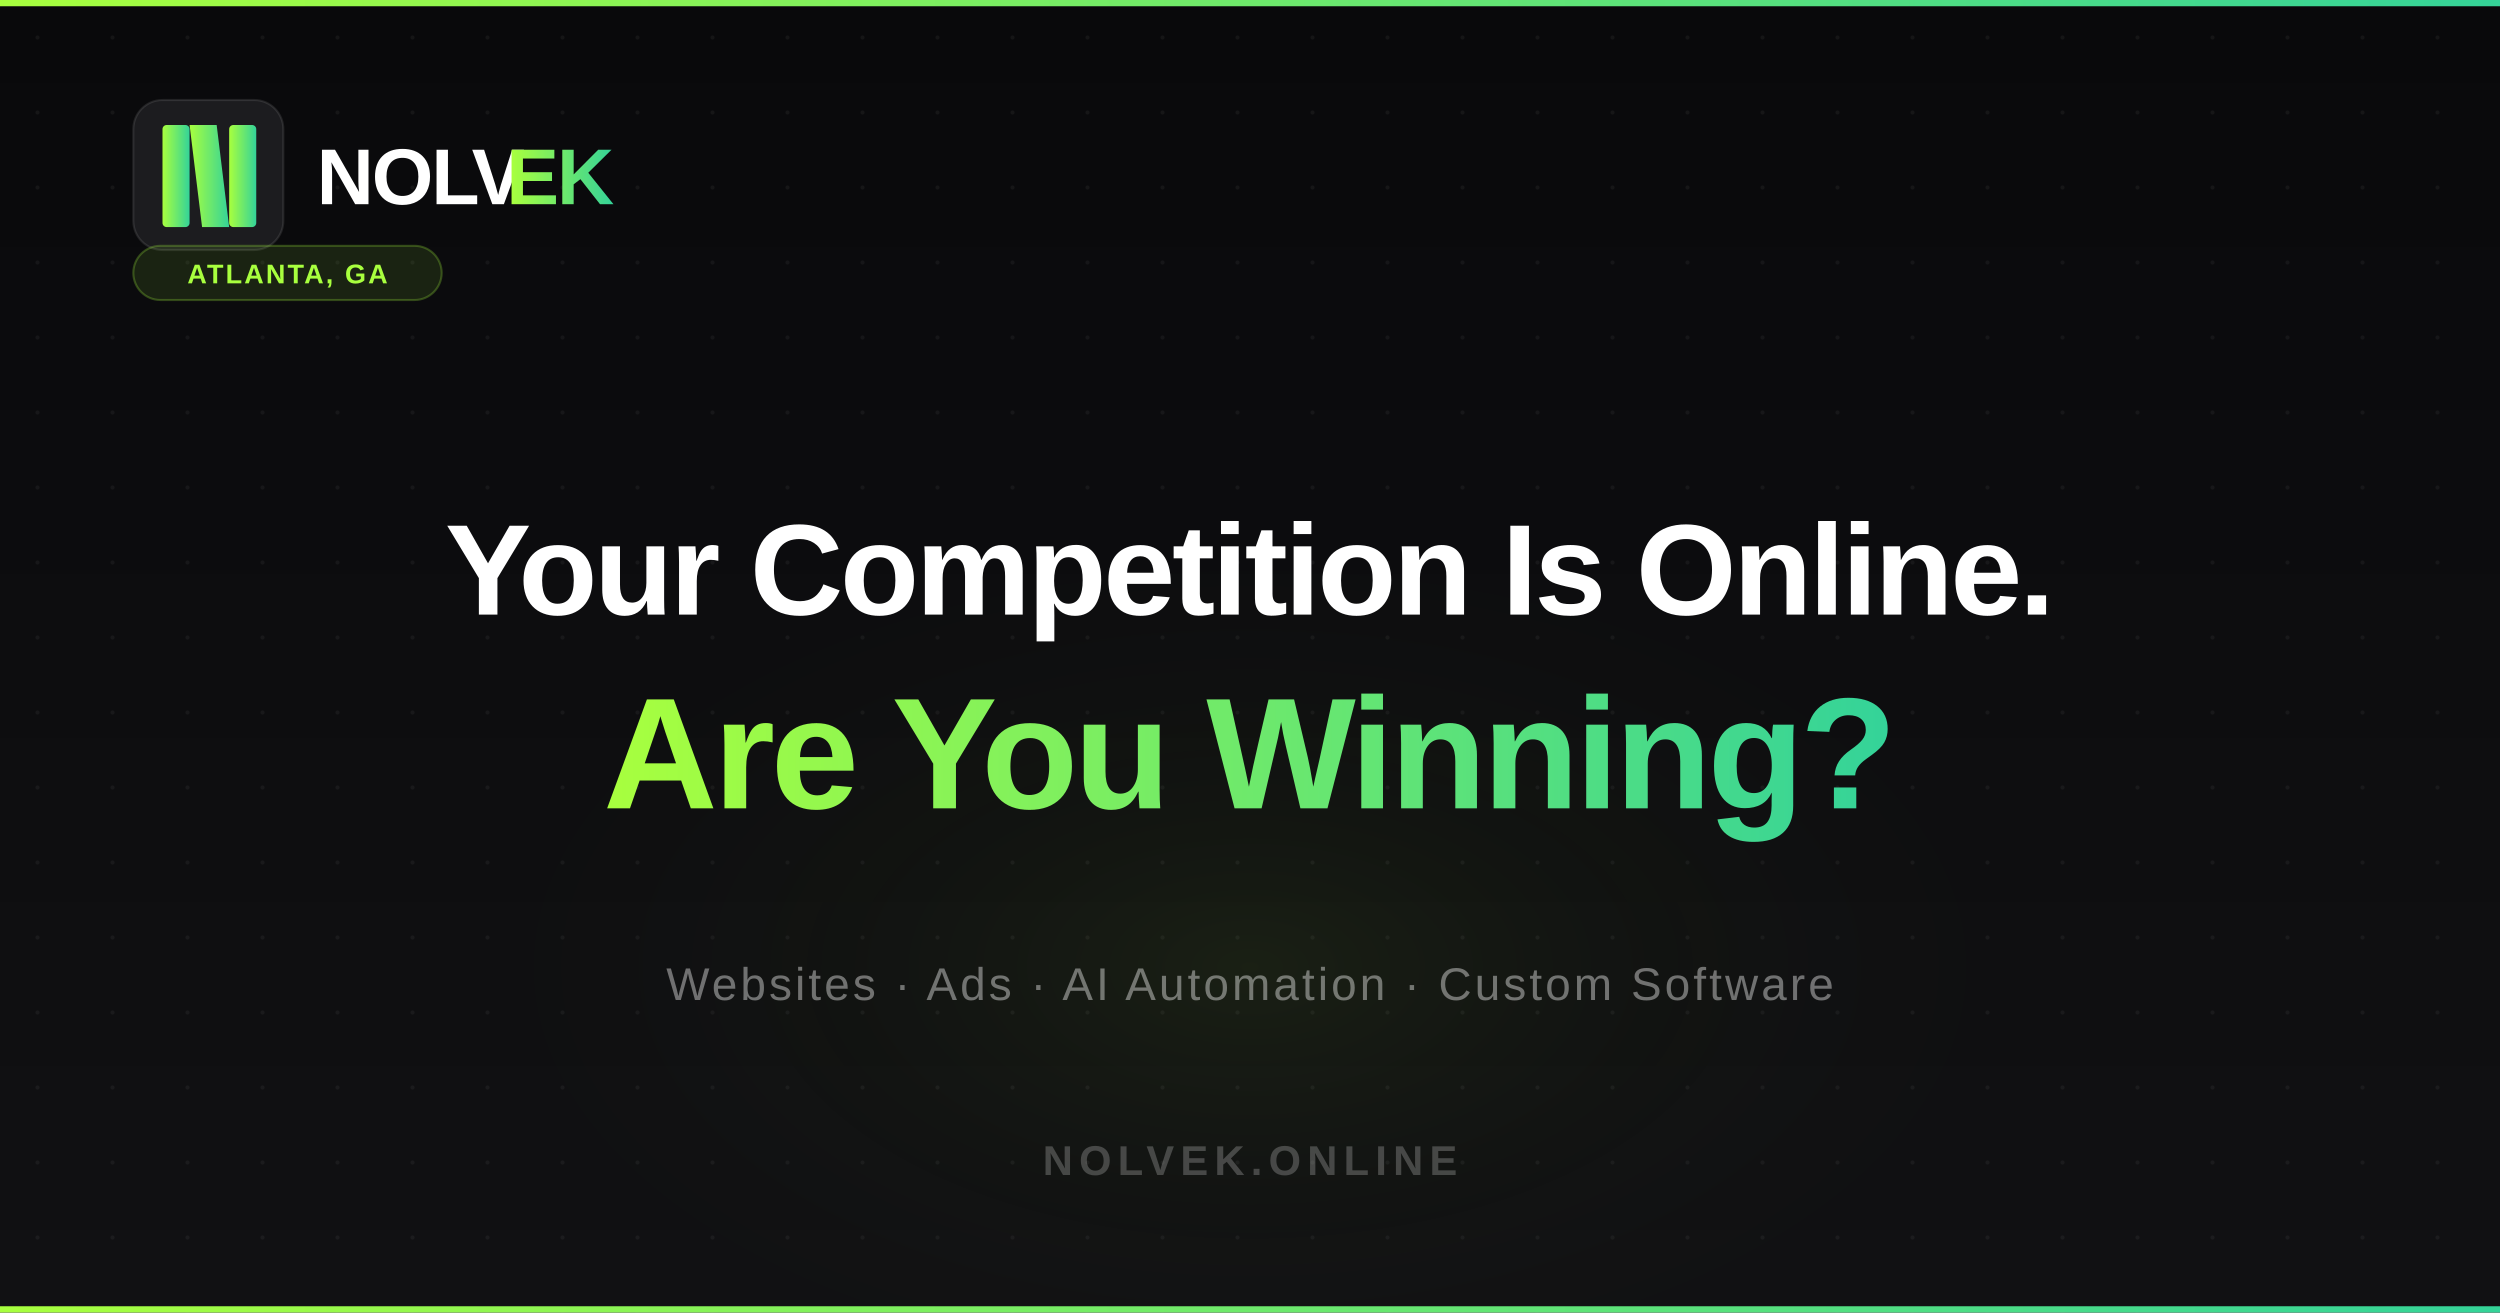
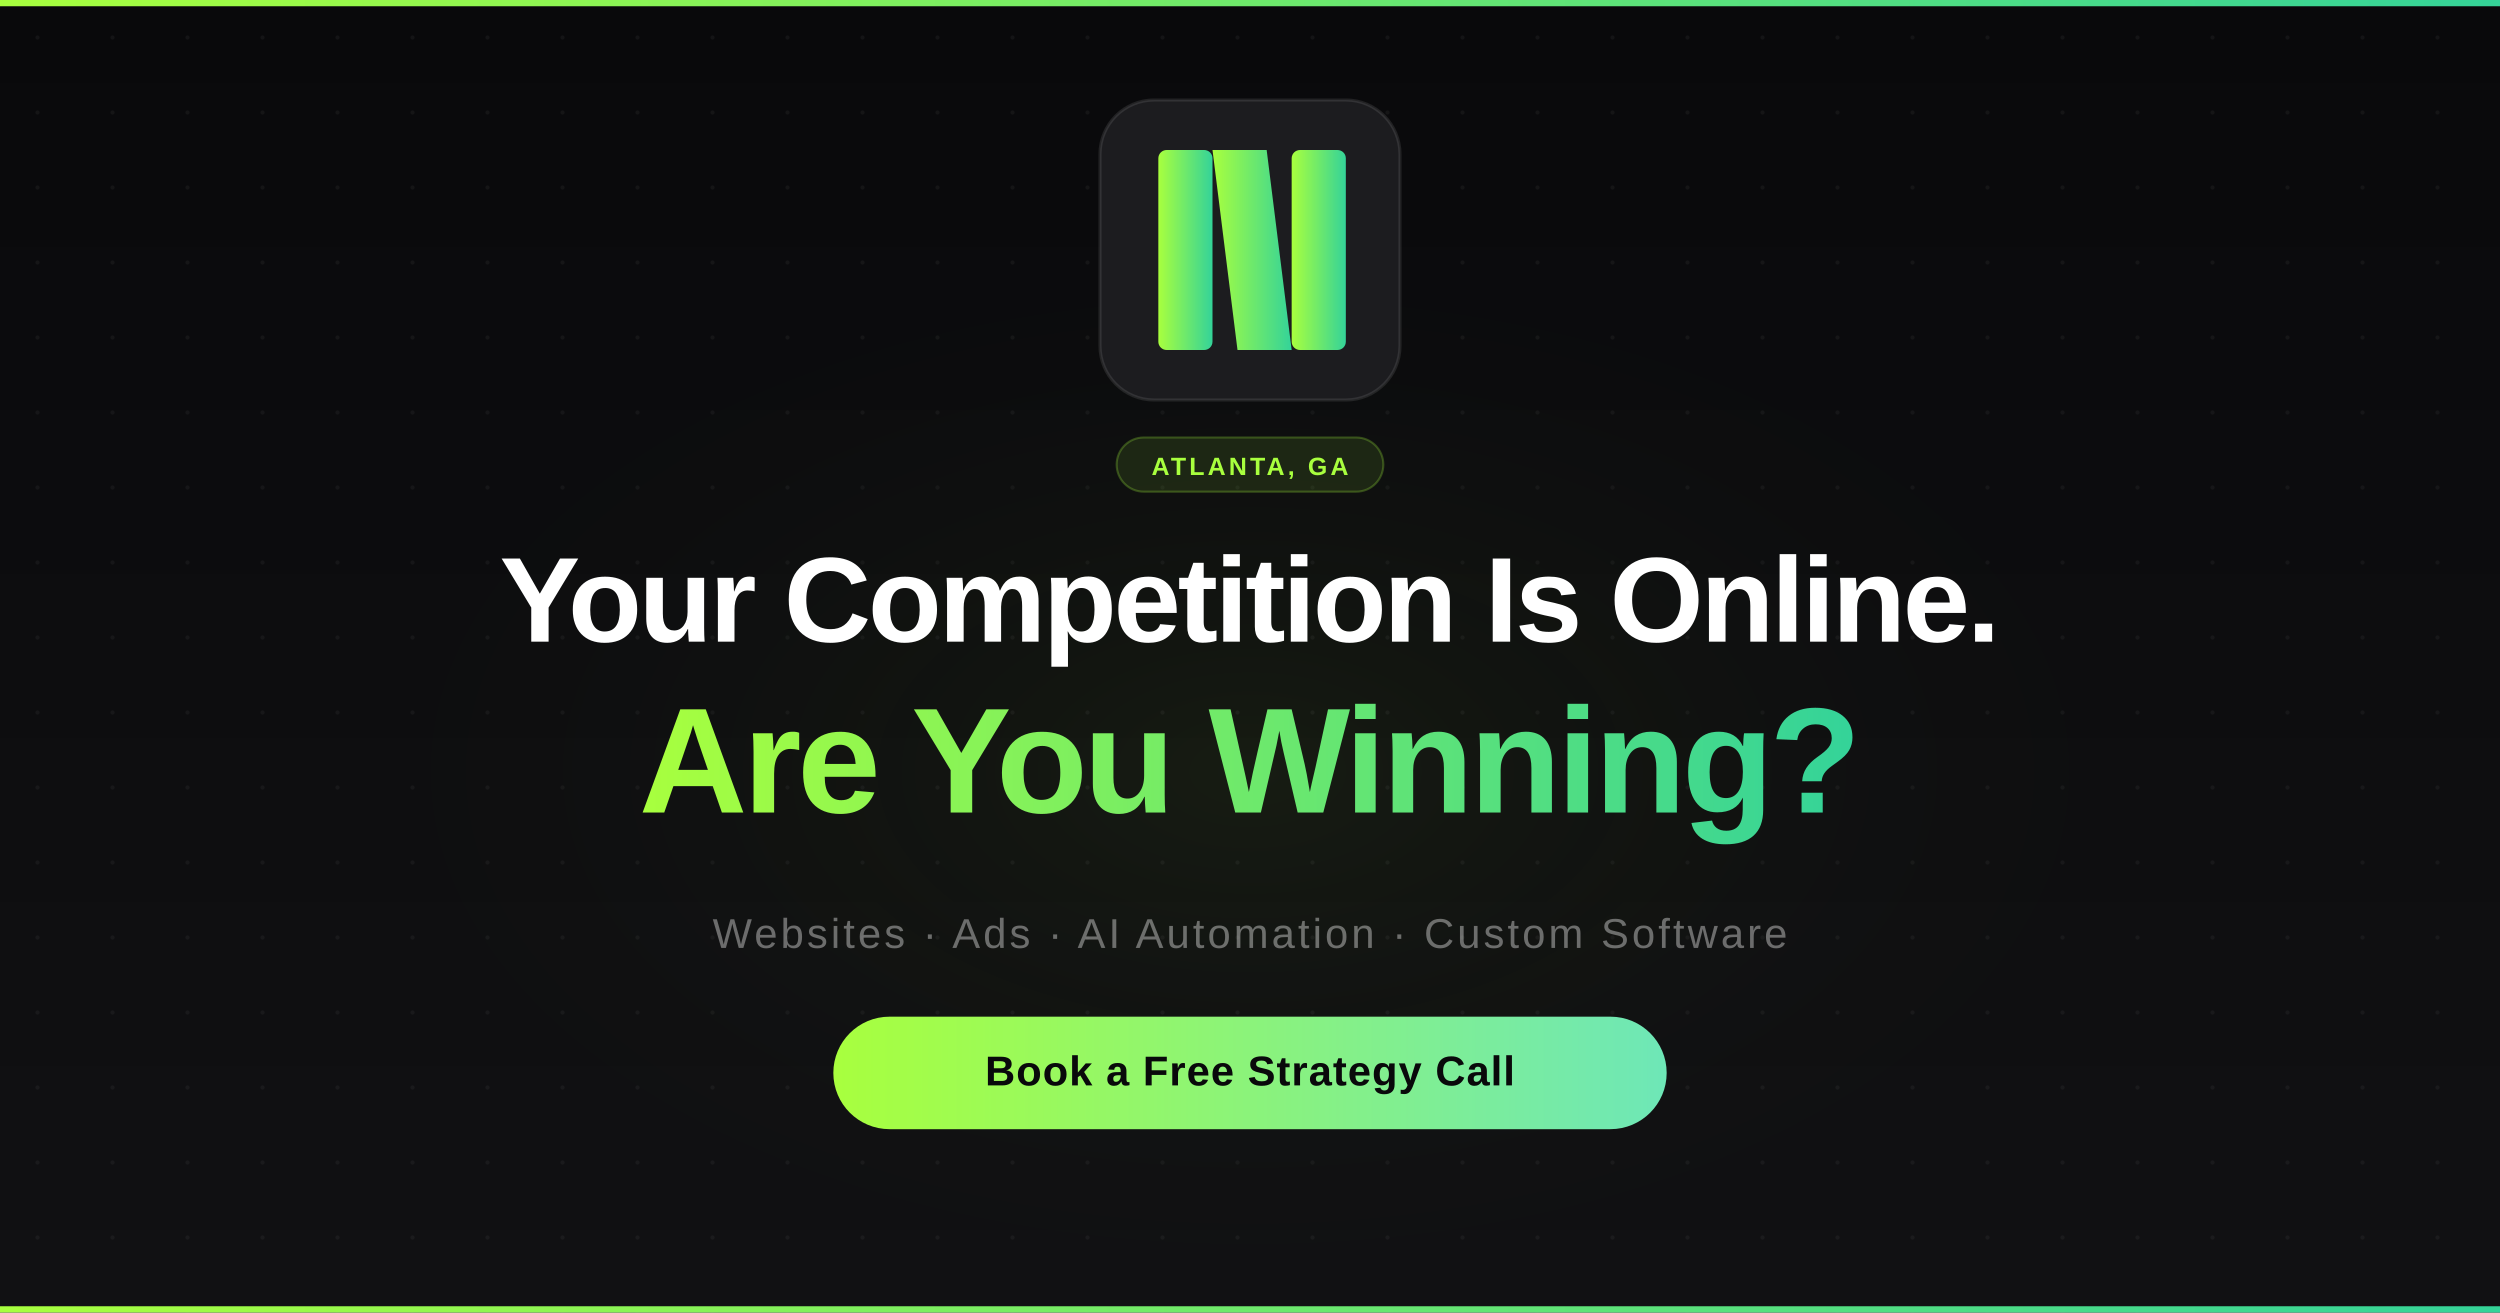
<svg xmlns="http://www.w3.org/2000/svg" viewBox="0 0 1200 630" width="1200" height="630">
  <defs>
    <linearGradient id="bg" x1="0" y1="0" x2="0" y2="1">
      <stop offset="0%" stop-color="#09090b" />
      <stop offset="100%" stop-color="#111113" />
    </linearGradient>
    <linearGradient id="logoG" x1="0" y1="0" x2="1" y2="0">
      <stop offset="0%" stop-color="#a8ff3e" />
      <stop offset="100%" stop-color="#34d399" />
    </linearGradient>
+     <linearGradient id="ctaG" x1="0" y1="0" x2="1" y2="0">
+       <stop offset="0%" stop-color="#a8ff3e" />
+       <stop offset="100%" stop-color="#6ee7b7" />
+     </linearGradient>
    <radialGradient id="glowLime" cx="50%" cy="105%" r="60%">
-       <stop offset="0%" stop-color="#a8ff3e" stop-opacity="0.12" />
-       <stop offset="50%" stop-color="#34d399" stop-opacity="0.05" />
+       <stop offset="0%" stop-color="#a8ff3e" stop-opacity="0.14" />
+       <stop offset="50%" stop-color="#34d399" stop-opacity="0.06" />
      <stop offset="100%" stop-color="#09090b" stop-opacity="0" />
    </radialGradient>
-     <radialGradient id="glowCenter" cx="50%" cy="65%" r="40%">
-       <stop offset="0%" stop-color="#a8ff3e" stop-opacity="0.07" />
+     <radialGradient id="glowCenter" cx="50%" cy="55%" r="45%">
+       <stop offset="0%" stop-color="#a8ff3e" stop-opacity="0.06" />
      <stop offset="100%" stop-color="#09090b" stop-opacity="0" />
    </radialGradient>
    <clipPath id="bgClip">
      <rect width="1200" height="630" />
    </clipPath>
  </defs>
  <rect width="1200" height="630" fill="url(#bg)" />
  <pattern id="dots" x="0" y="0" width="36" height="36" patternUnits="userSpaceOnUse">
-     <circle cx="18" cy="18" r="1" fill="rgba(255,255,255,0.05)" />
+     <circle cx="18" cy="18" r="1" fill="rgba(255,255,255,0.045)" />
  </pattern>
  <rect width="1200" height="630" fill="url(#dots)" />
  <ellipse cx="600" cy="760" rx="720" ry="420" fill="url(#glowLime)" clip-path="url(#bgClip)" />
-   <ellipse cx="600" cy="380" rx="500" ry="280" fill="url(#glowCenter)" clip-path="url(#bgClip)" />
+   <ellipse cx="600" cy="340" rx="520" ry="300" fill="url(#glowCenter)" clip-path="url(#bgClip)" />
  <rect x="0" y="0" width="1200" height="3" fill="url(#logoG)" />
-   <g transform="translate(64, 48)">
-     <rect width="72" height="72" rx="14" fill="#1c1c1f" stroke="rgba(255,255,255,0.1)" stroke-width="1" />
-     <rect x="14" y="12" width="13" height="49" rx="2" fill="url(#logoG)" />
-     <polygon points="27,12 40,12 46,61 33,61" fill="url(#logoG)" />
-     <rect x="46" y="12" width="13" height="49" rx="2" fill="url(#logoG)" />
+   <g transform="translate(528, 48)">
+     <rect width="144" height="144" rx="26" fill="#1c1c1f" stroke="rgba(255,255,255,0.1)" stroke-width="1.5" />
+     <rect x="28" y="24" width="26" height="96" rx="4" fill="url(#logoG)" />
+     <polygon points="54,24 80,24 92,120 66,120" fill="url(#logoG)" />
+     <rect x="92" y="24" width="26" height="96" rx="4" fill="url(#logoG)" />
  </g>
-   <text x="152" y="98" font-family="'Arial Black', Impact, 'Helvetica Neue', Arial, sans-serif" font-weight="900" font-size="38" letter-spacing="-1" fill="white">NOLV</text>
-   <text x="243" y="98" font-family="'Arial Black', Impact, 'Helvetica Neue', Arial, sans-serif" font-weight="900" font-size="38" letter-spacing="-1" fill="url(#logoG)">EK</text>
-   <rect x="64" y="118" width="148" height="26" rx="13" fill="rgba(168,255,62,0.1)" stroke="rgba(168,255,62,0.25)" stroke-width="1" />
-   <text x="138" y="136" font-family="Arial, Helvetica, sans-serif" font-weight="600" font-size="13" fill="#a8ff3e" text-anchor="middle" letter-spacing="1">ATLANTA, GA</text>
-   <text x="600" y="295" font-family="'Arial Black', Impact, 'Helvetica Neue', Arial, sans-serif" font-weight="900" font-size="62" fill="white" text-anchor="middle" letter-spacing="-1.5">Your Competition Is Online.</text>
-   <text x="600" y="388" font-family="'Arial Black', Impact, 'Helvetica Neue', Arial, sans-serif" font-weight="900" font-size="76" fill="url(#logoG)" text-anchor="middle" letter-spacing="-2">Are You Winning?</text>
-   <text x="600" y="480" font-family="Arial, Helvetica, sans-serif" font-weight="400" font-size="22" fill="rgba(255,255,255,0.4)" text-anchor="middle" letter-spacing="1.5">Websites · Ads · AI Automation · Custom Software</text>
-   <text x="600" y="564" font-family="'Arial Black', 'Helvetica Neue', Arial, sans-serif" font-weight="700" font-size="20" fill="rgba(255,255,255,0.22)" text-anchor="middle" letter-spacing="3">NOLVEK.ONLINE</text>
+   <rect x="536" y="210" width="128" height="26" rx="13" fill="rgba(168,255,62,0.1)" stroke="rgba(168,255,62,0.25)" stroke-width="1" />
+   <text x="600" y="228" font-family="Arial, Helvetica, sans-serif" font-weight="600" font-size="12" fill="#a8ff3e" text-anchor="middle" letter-spacing="1.5">ATLANTA, GA</text>
+   <text x="600" y="308" font-family="'Arial Black', Impact, 'Helvetica Neue', Arial, sans-serif" font-weight="900" font-size="58" fill="white" text-anchor="middle" letter-spacing="-1.5">Your Competition Is Online.</text>
+   <text x="600" y="390" font-family="'Arial Black', Impact, 'Helvetica Neue', Arial, sans-serif" font-weight="900" font-size="72" fill="url(#logoG)" text-anchor="middle" letter-spacing="-2">Are You Winning?</text>
+   <text x="600" y="455" font-family="Arial, Helvetica, sans-serif" font-weight="400" font-size="20" fill="rgba(255,255,255,0.38)" text-anchor="middle" letter-spacing="1.5">Websites · Ads · AI Automation · Custom Software</text>
+   <rect x="400" y="488" width="400" height="54" rx="27" fill="url(#ctaG)" />
+   <text x="600" y="521" font-family="'Arial Black', 'Helvetica Neue', Arial, sans-serif" font-weight="900" font-size="20" fill="#09090b" text-anchor="middle" letter-spacing="0.5">Book a Free Strategy Call</text>
  <rect x="0" y="627" width="1200" height="3" fill="url(#logoG)" />
</svg>
